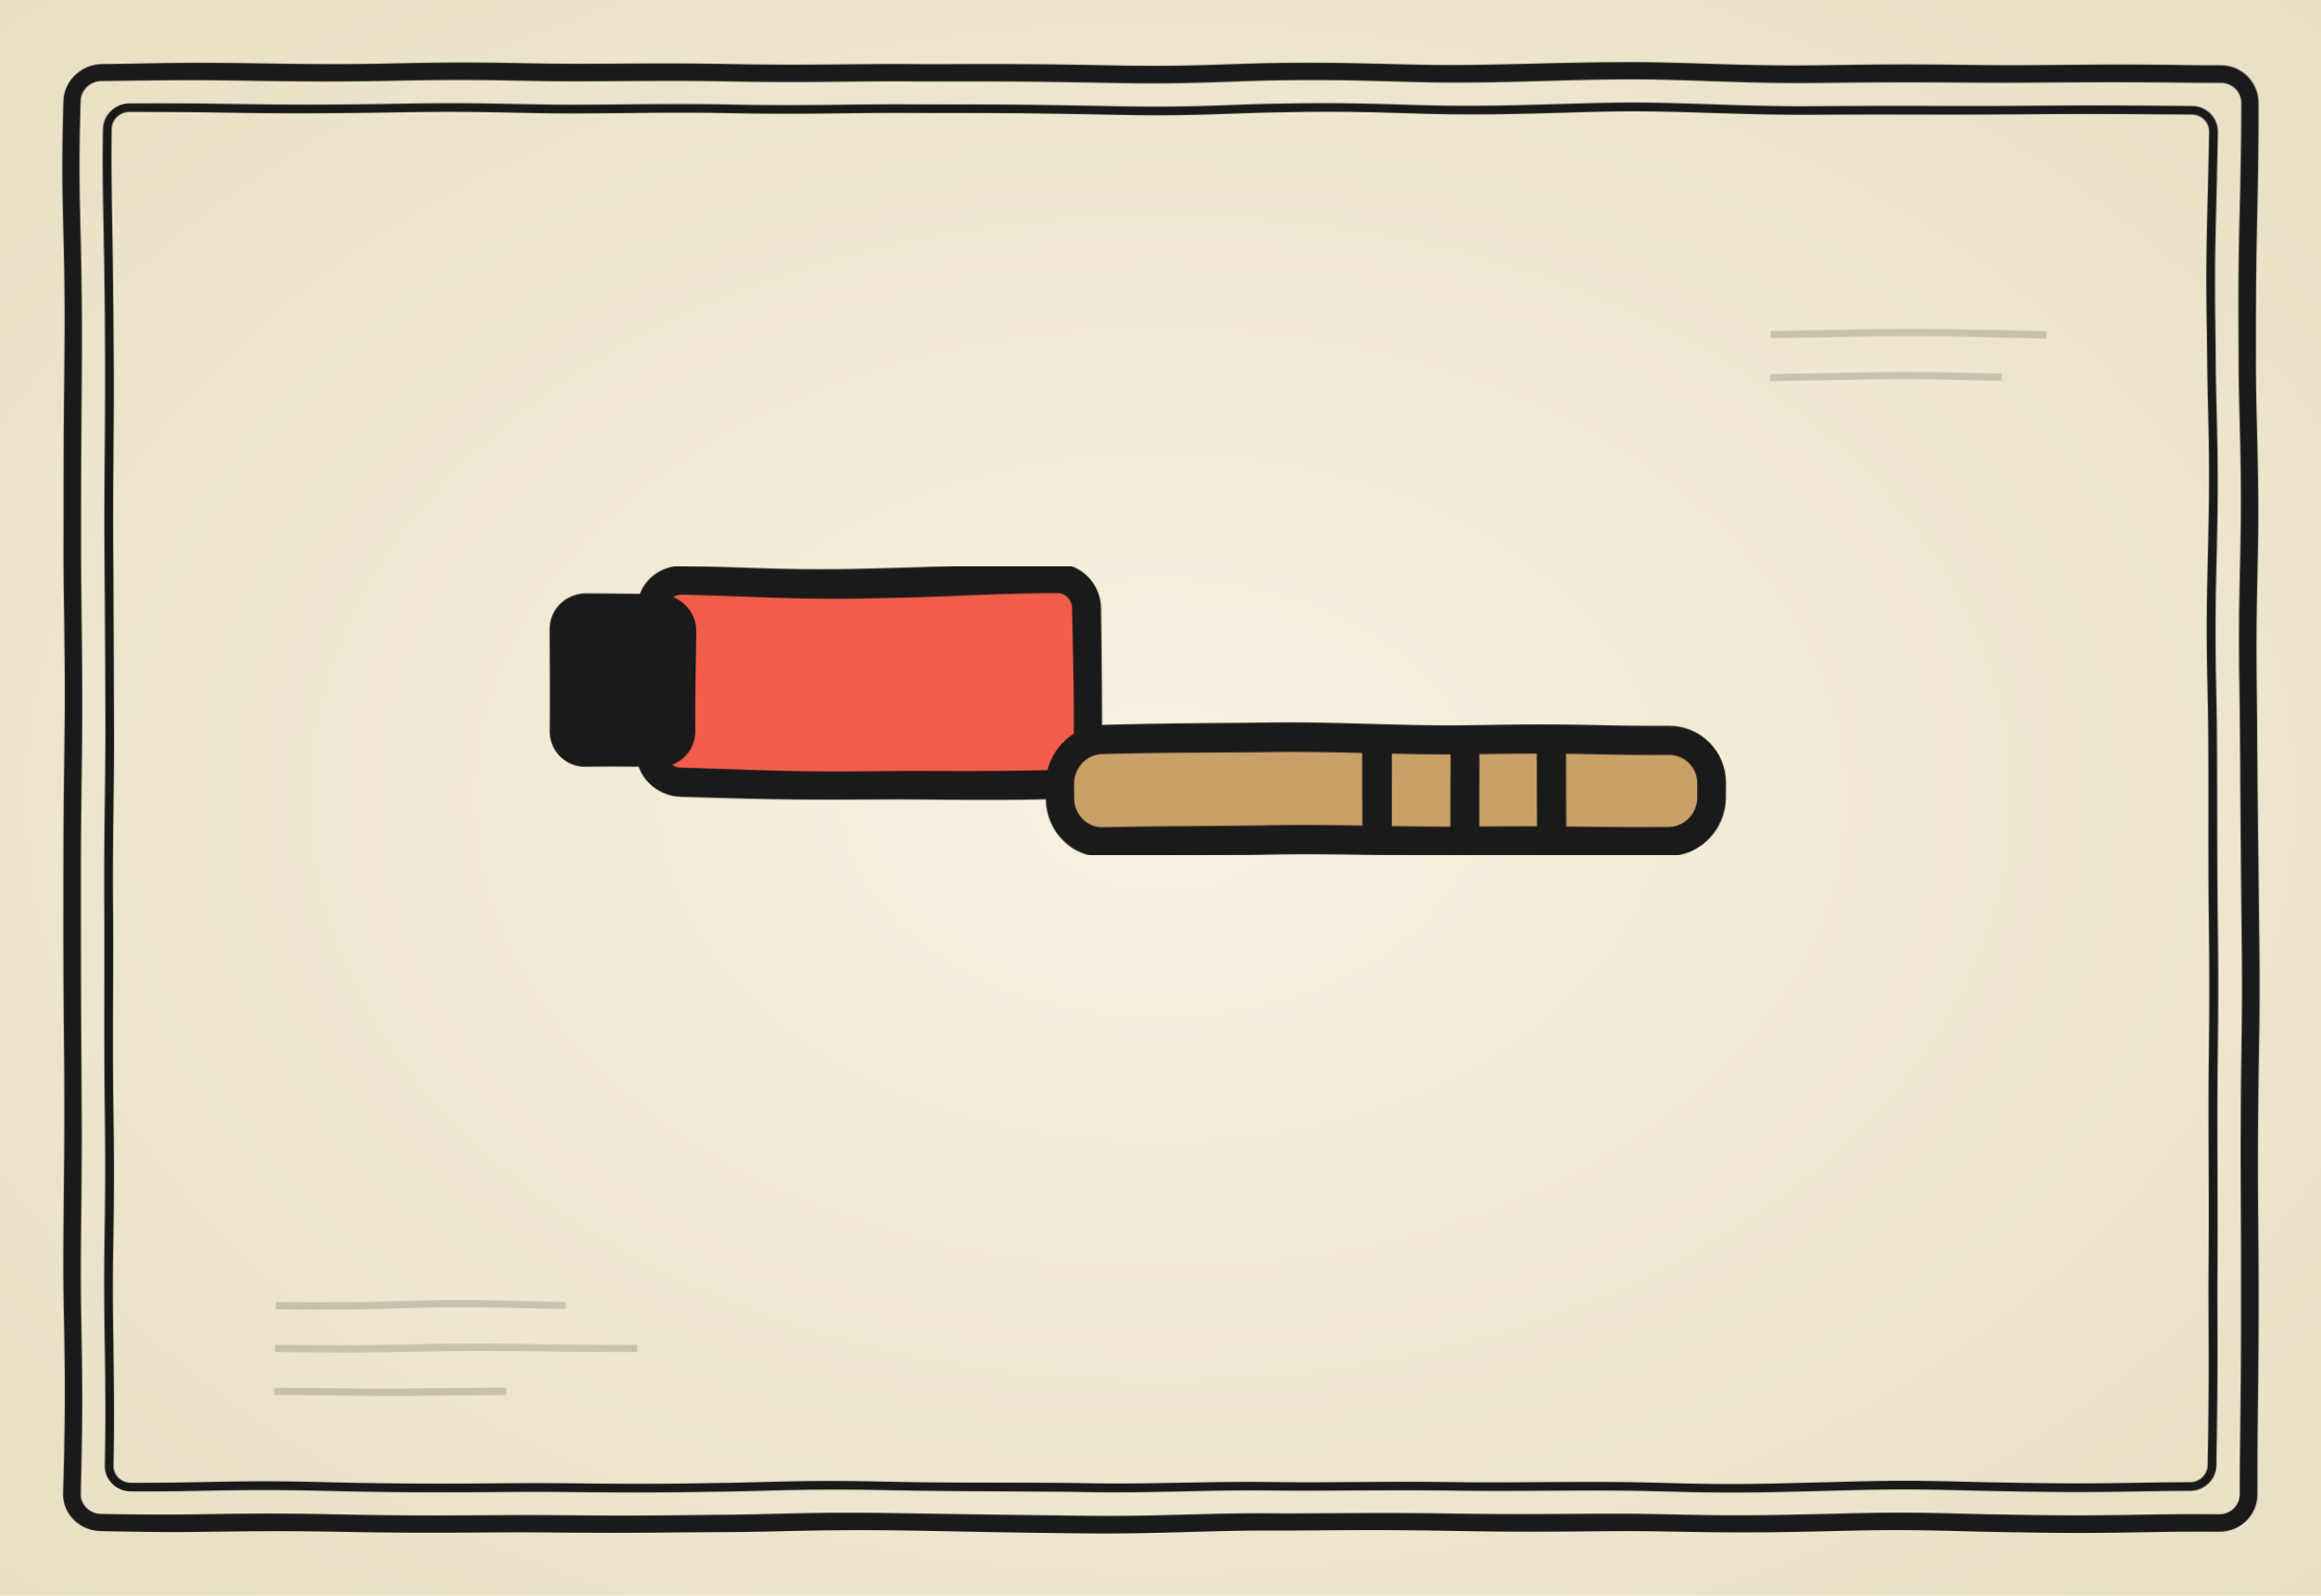
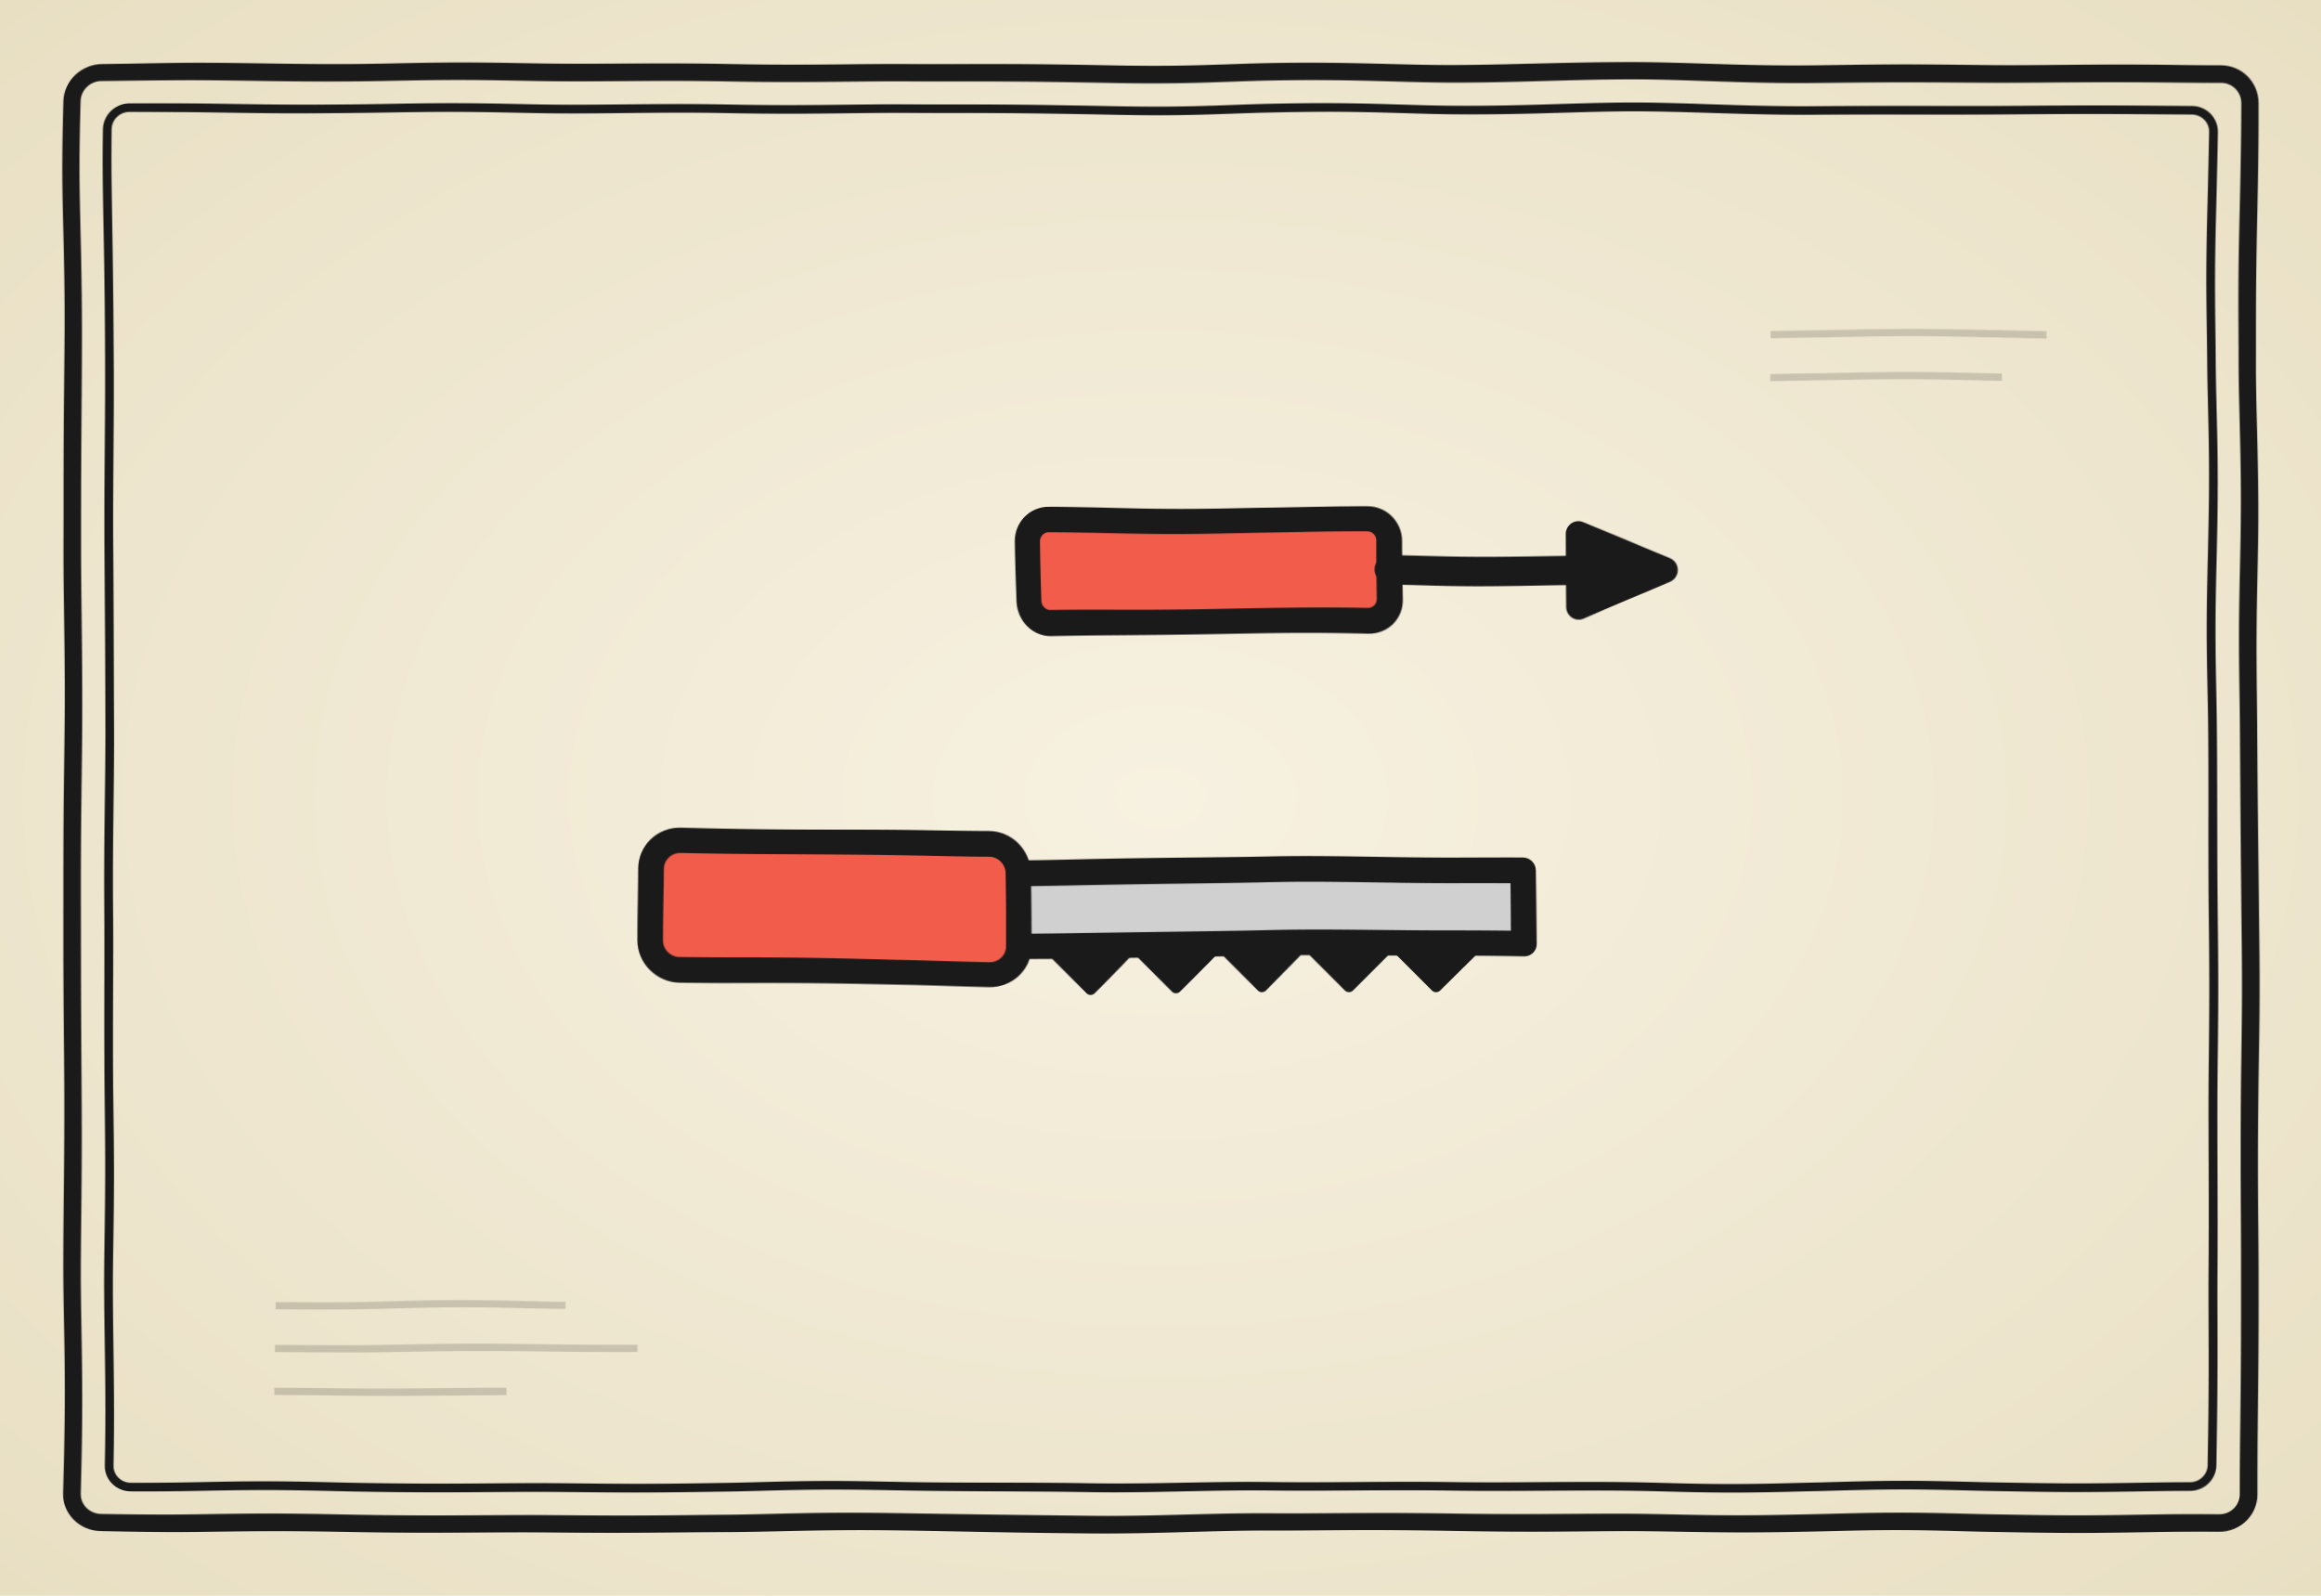
<svg xmlns="http://www.w3.org/2000/svg" viewBox="0 0 320 220" role="img" aria-label="das Glasmanagement-Set">
  <defs>
    <radialGradient id="paper" cx="50%" cy="50%" r="70%">
      <stop offset="0%" stop-color="#f7f1e1" />
      <stop offset="100%" stop-color="#e8dfc3" />
    </radialGradient>
    <filter id="sketch" x="-5%" y="-5%" width="110%" height="110%">
      <feTurbulence type="fractalNoise" baseFrequency="0.02" numOctaves="2" seed="343" />
      <feDisplacementMap in="SourceGraphic" scale="1.8" />
    </filter>
    <filter id="sketchLight" x="-5%" y="-5%" width="110%" height="110%">
      <feTurbulence type="fractalNoise" baseFrequency="0.04" numOctaves="1" seed="346" />
      <feDisplacementMap in="SourceGraphic" scale="1.1" />
    </filter>
  </defs>
  <rect width="320" height="220" fill="url(#paper)" />
  <g fill="none" stroke="#1a1a1a" stroke-linecap="round" stroke-linejoin="round" filter="url(#sketchLight)">
    <rect x="10" y="10" width="300" height="200" stroke-width="2.4" rx="4" />
    <rect x="15" y="15" width="290" height="190" stroke-width="1.2" rx="3" />
  </g>
  <g stroke="#1a1a1a" stroke-width="1" opacity="0.18" filter="url(#sketchLight)">
    <line x1="38" y1="180" x2="78" y2="180" />
    <line x1="38" y1="186" x2="88" y2="186" />
    <line x1="38" y1="192" x2="70" y2="192" />
    <line x1="244" y1="46" x2="282" y2="46" />
    <line x1="244" y1="52" x2="276" y2="52" />
  </g>
  <g filter="url(#sketch)">
-     <g stroke="#1a1a1a" stroke-width="4" stroke-linejoin="round" stroke-linecap="round" fill="#f25c4a">
-       <rect x="90" y="80" width="60" height="28" rx="4" />
-       <rect x="78" y="84" width="16" height="20" rx="3" fill="#1a1a1a" />
-       <rect x="146" y="102" width="90" height="14" rx="6" fill="#c9a068" />
-       <line x1="190" y1="104" x2="190" y2="114" />
-       <line x1="202" y1="104" x2="202" y2="114" />
-       <line x1="214" y1="104" x2="214" y2="114" />
+     <g stroke="#1a1a1a" stroke-width="3.5" stroke-linejoin="round" stroke-linecap="round">
+       <rect x="90" y="116" width="50" height="18" rx="4" fill="#f25c4a" />
+       <path d="M 140 120 L 210 120 L 210 130 L 140 130 Z" fill="#d0d0d0" />
+       <path d="M 144 130 l 6 6 l 6 -6 l 6 6 l 6 -6 l 6 6 l 6 -6 l 6 6 l 6 -6 l 6 6 l 6 -6" fill="#1a1a1a" stroke-width="1.6" />
+       <rect x="142" y="72" width="50" height="14" rx="3" fill="#f25c4a" />
+       <path d="M 192 79 L 218 79" stroke-width="4" />
+       <path d="M 218 74 L 230 79 L 218 84 Z" fill="#1a1a1a" />
    </g>
  </g>
</svg>
